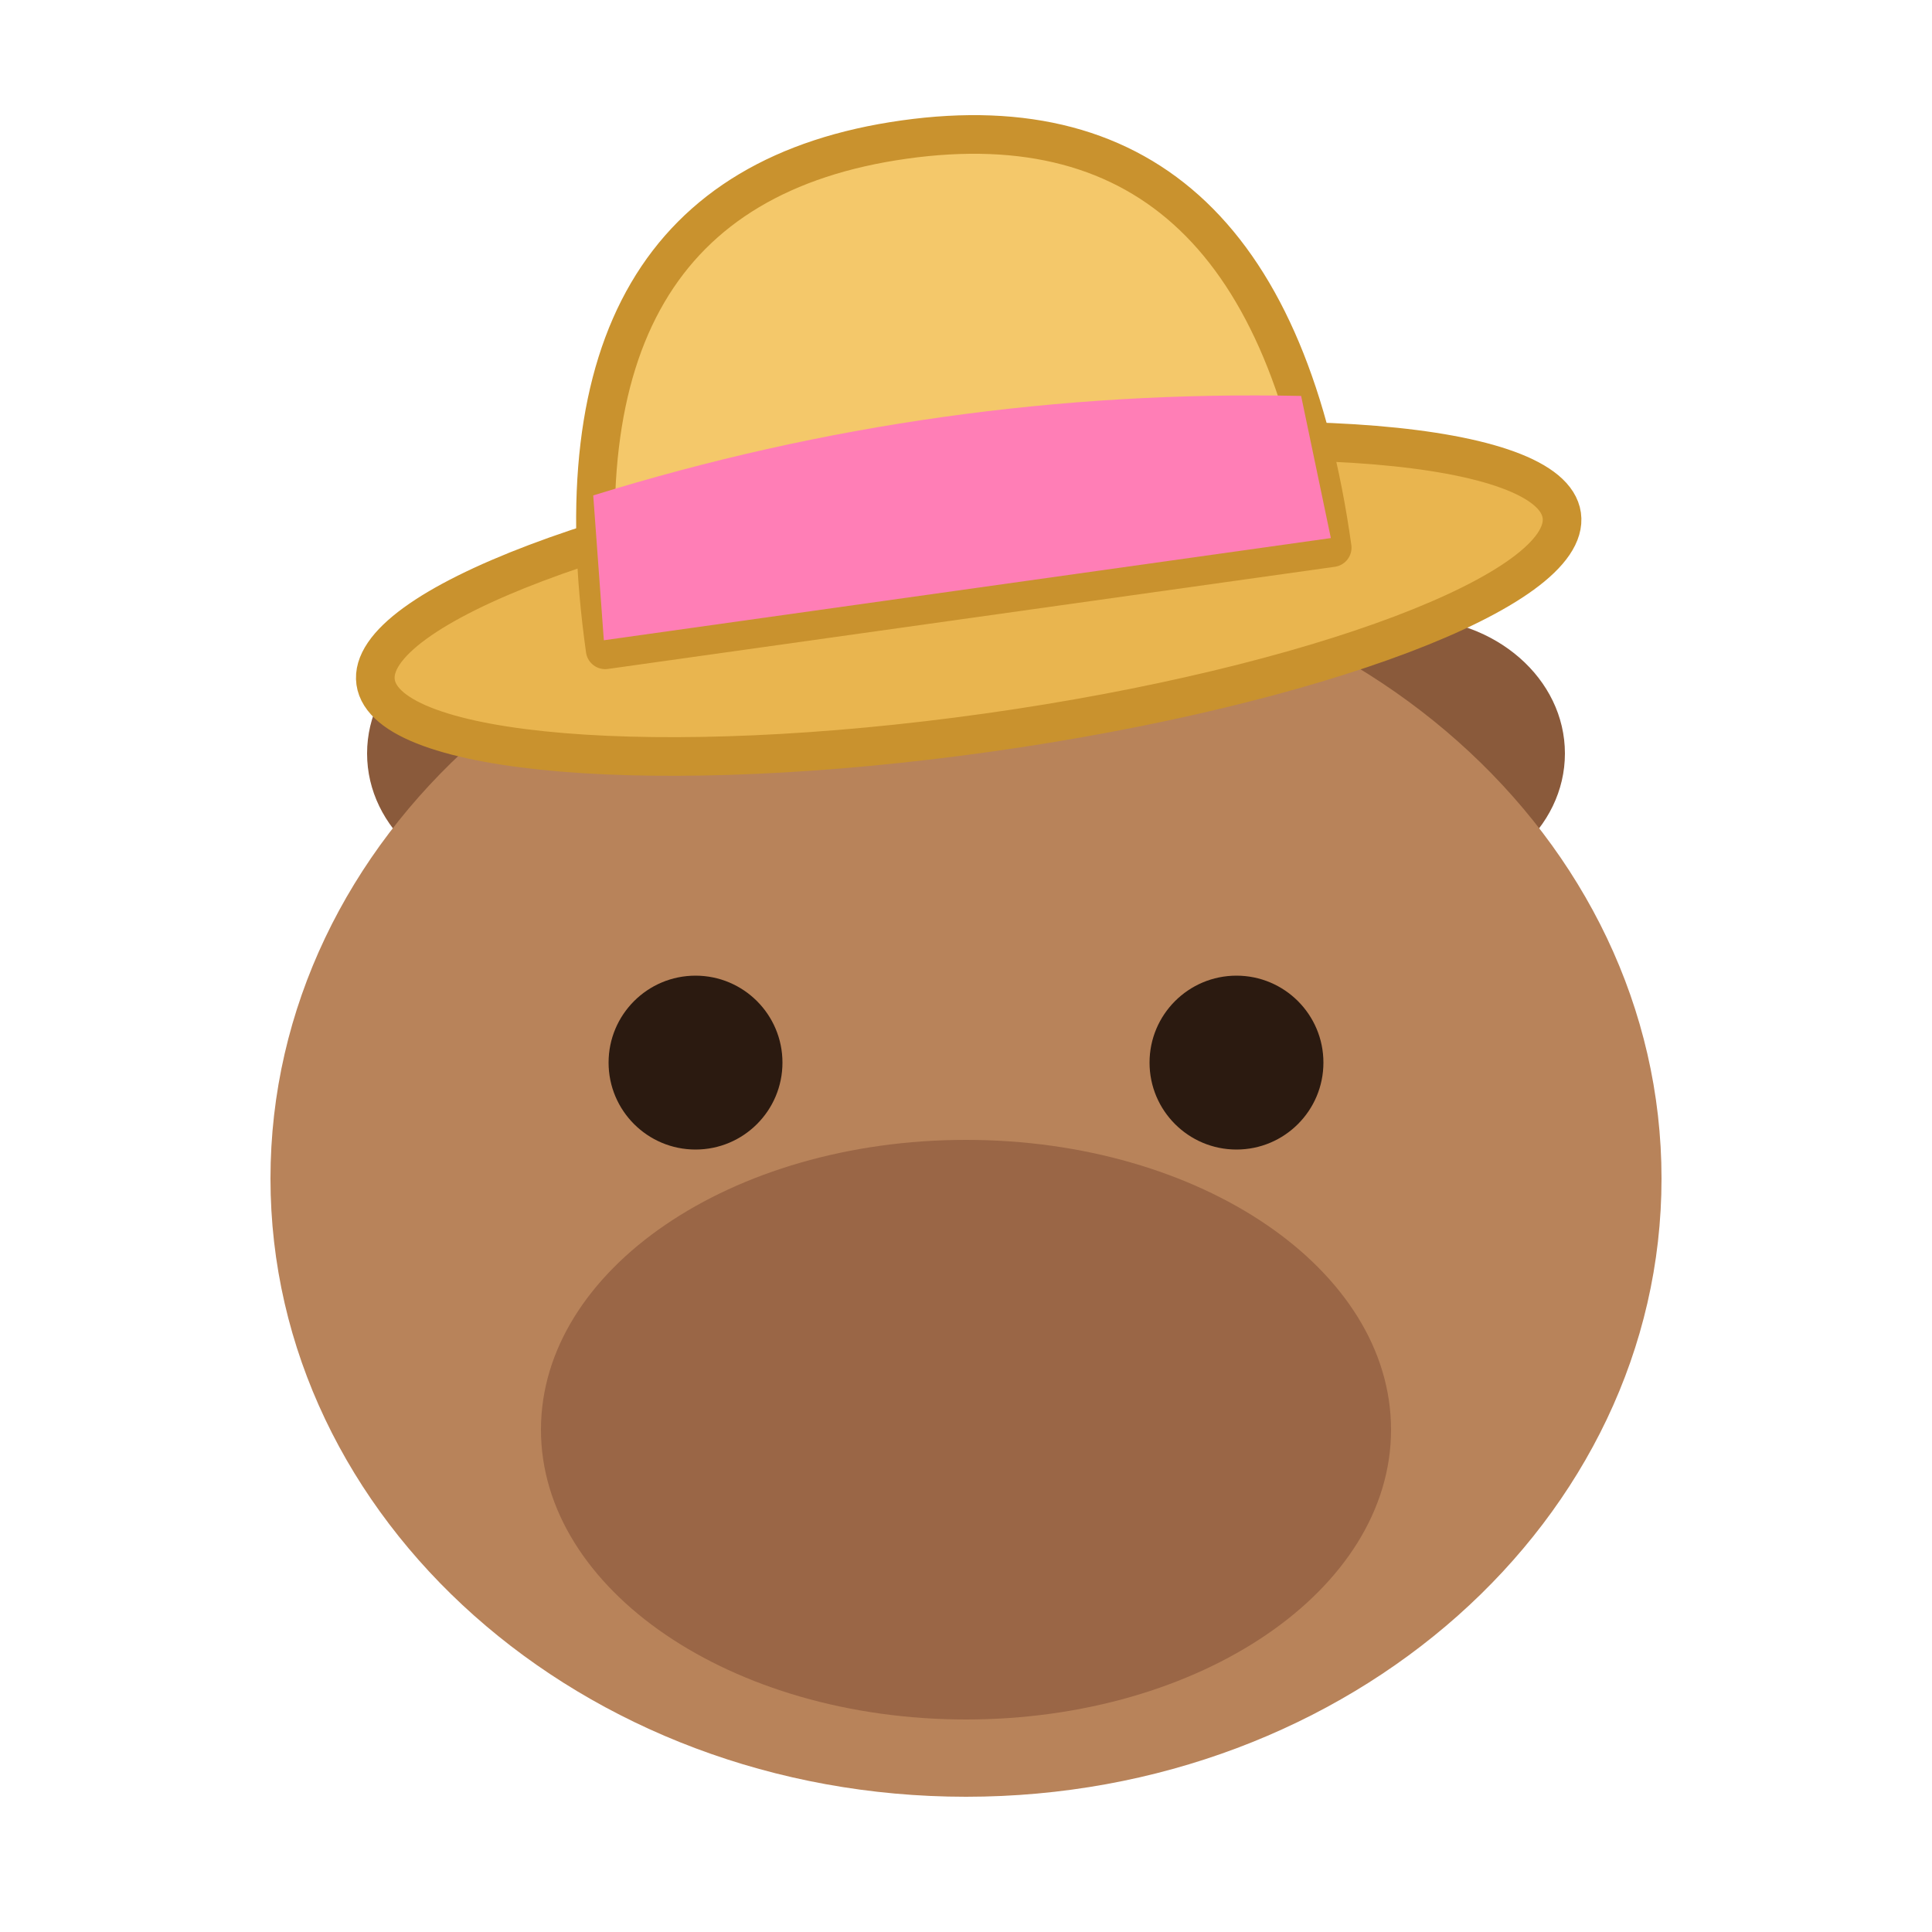
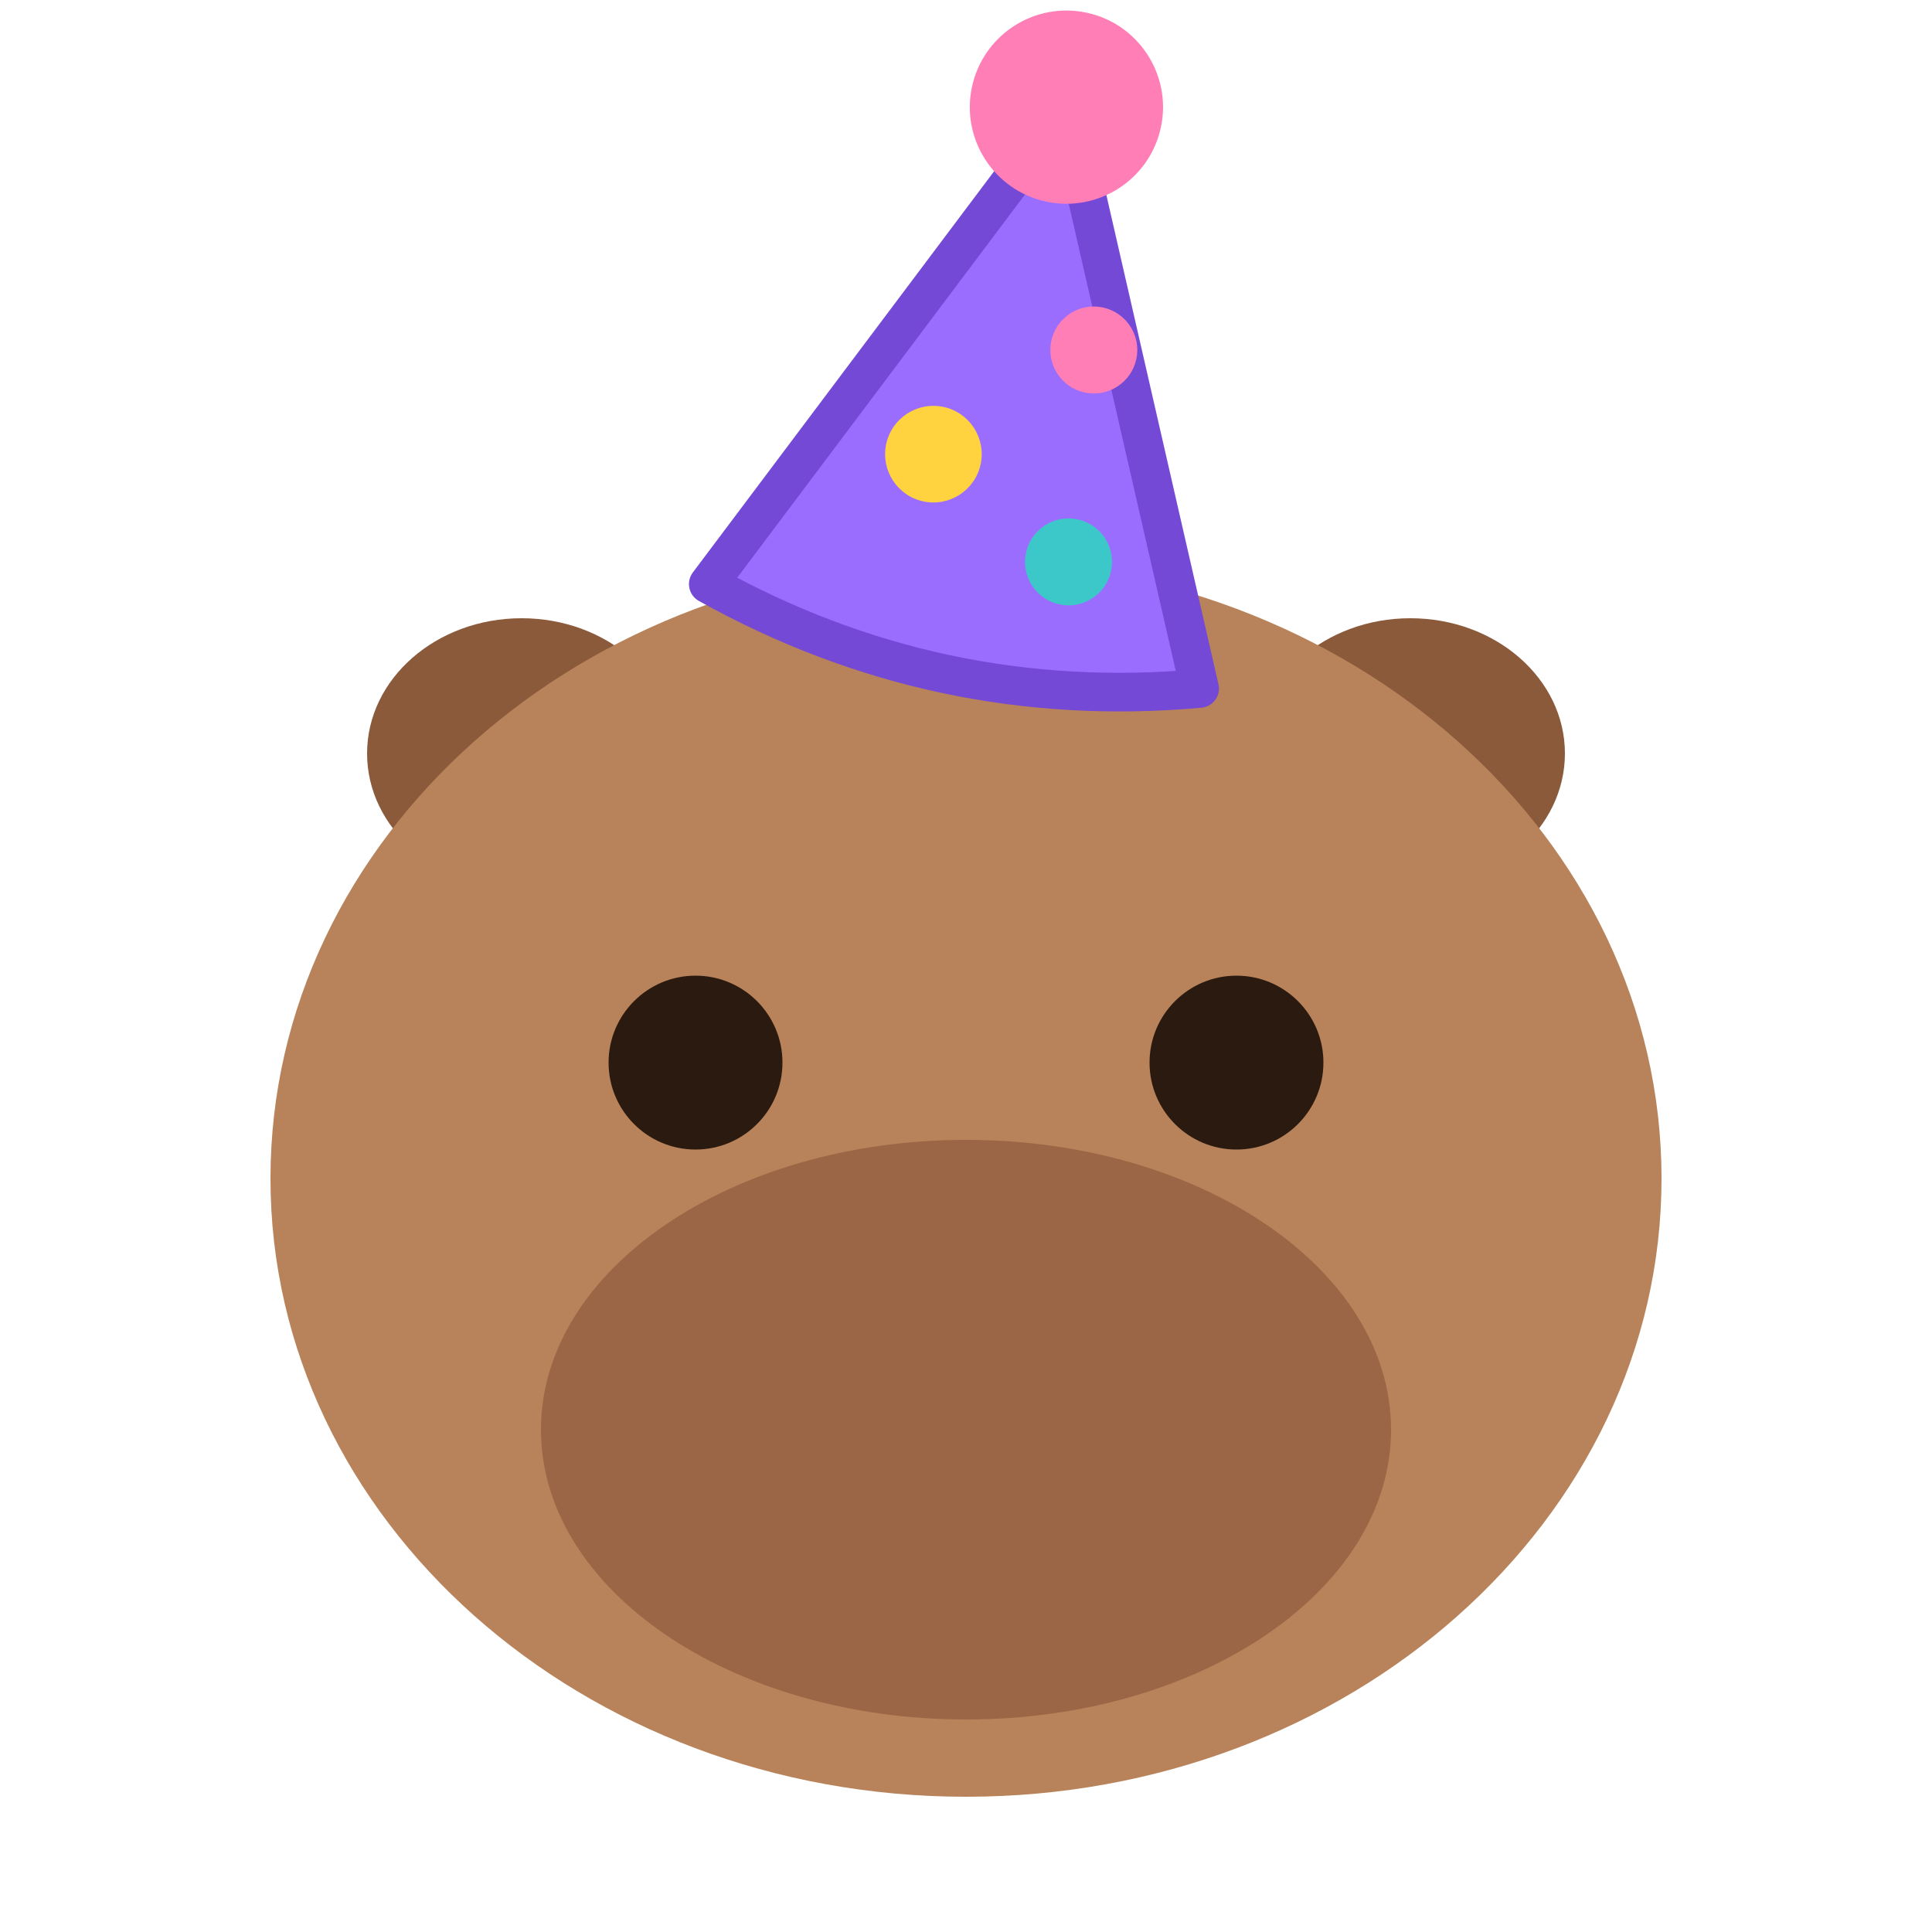
<svg xmlns="http://www.w3.org/2000/svg" viewBox="0 0 200 200">
  <ellipse cx="54" cy="78" rx="16" ry="14" fill="#8a5a3b" />
  <ellipse cx="146" cy="78" rx="16" ry="14" fill="#8a5a3b" />
  <ellipse cx="100" cy="122" rx="72" ry="64" fill="#b8835a" />
  <ellipse cx="100" cy="148" rx="44" ry="30" fill="#9a6646" />
  <circle cx="72" cy="110" r="9" fill="#2b1a10" />
  <circle cx="128" cy="110" r="9" fill="#2b1a10" />
-   <g transform="rotate(-8 100 60)">
-     <ellipse cx="100" cy="62" rx="62" ry="14" fill="#e9b54f" stroke="#c9922e" stroke-width="4" />
-     <path d="M62 62 Q62 14 100 14 Q138 14 138 62 Z" fill="#f4c86a" stroke="#c9922e" stroke-width="4" stroke-linejoin="round" />
-     <path d="M63 46 Q100 40 137 46 L138 61 L62 61 Z" fill="#ff7eb6" />
+   <g transform="rotate(12 100 60)">
+     <path d="M74 66 L100 10 L126 66 Q100 74 74 66 Z" fill="#9b6dff" stroke="#7449d6" stroke-width="4" stroke-linejoin="round" />
+     <circle cx="94" cy="48" r="5" fill="#ffd23f" />
+     <circle cx="108" cy="34" r="4.5" fill="#ff7eb6" />
+     <circle cx="110" cy="56" r="4.5" fill="#3cc8c8" />
+     <circle cx="100" cy="10" r="10" fill="#ff7eb6" />
  </g>
</svg>
